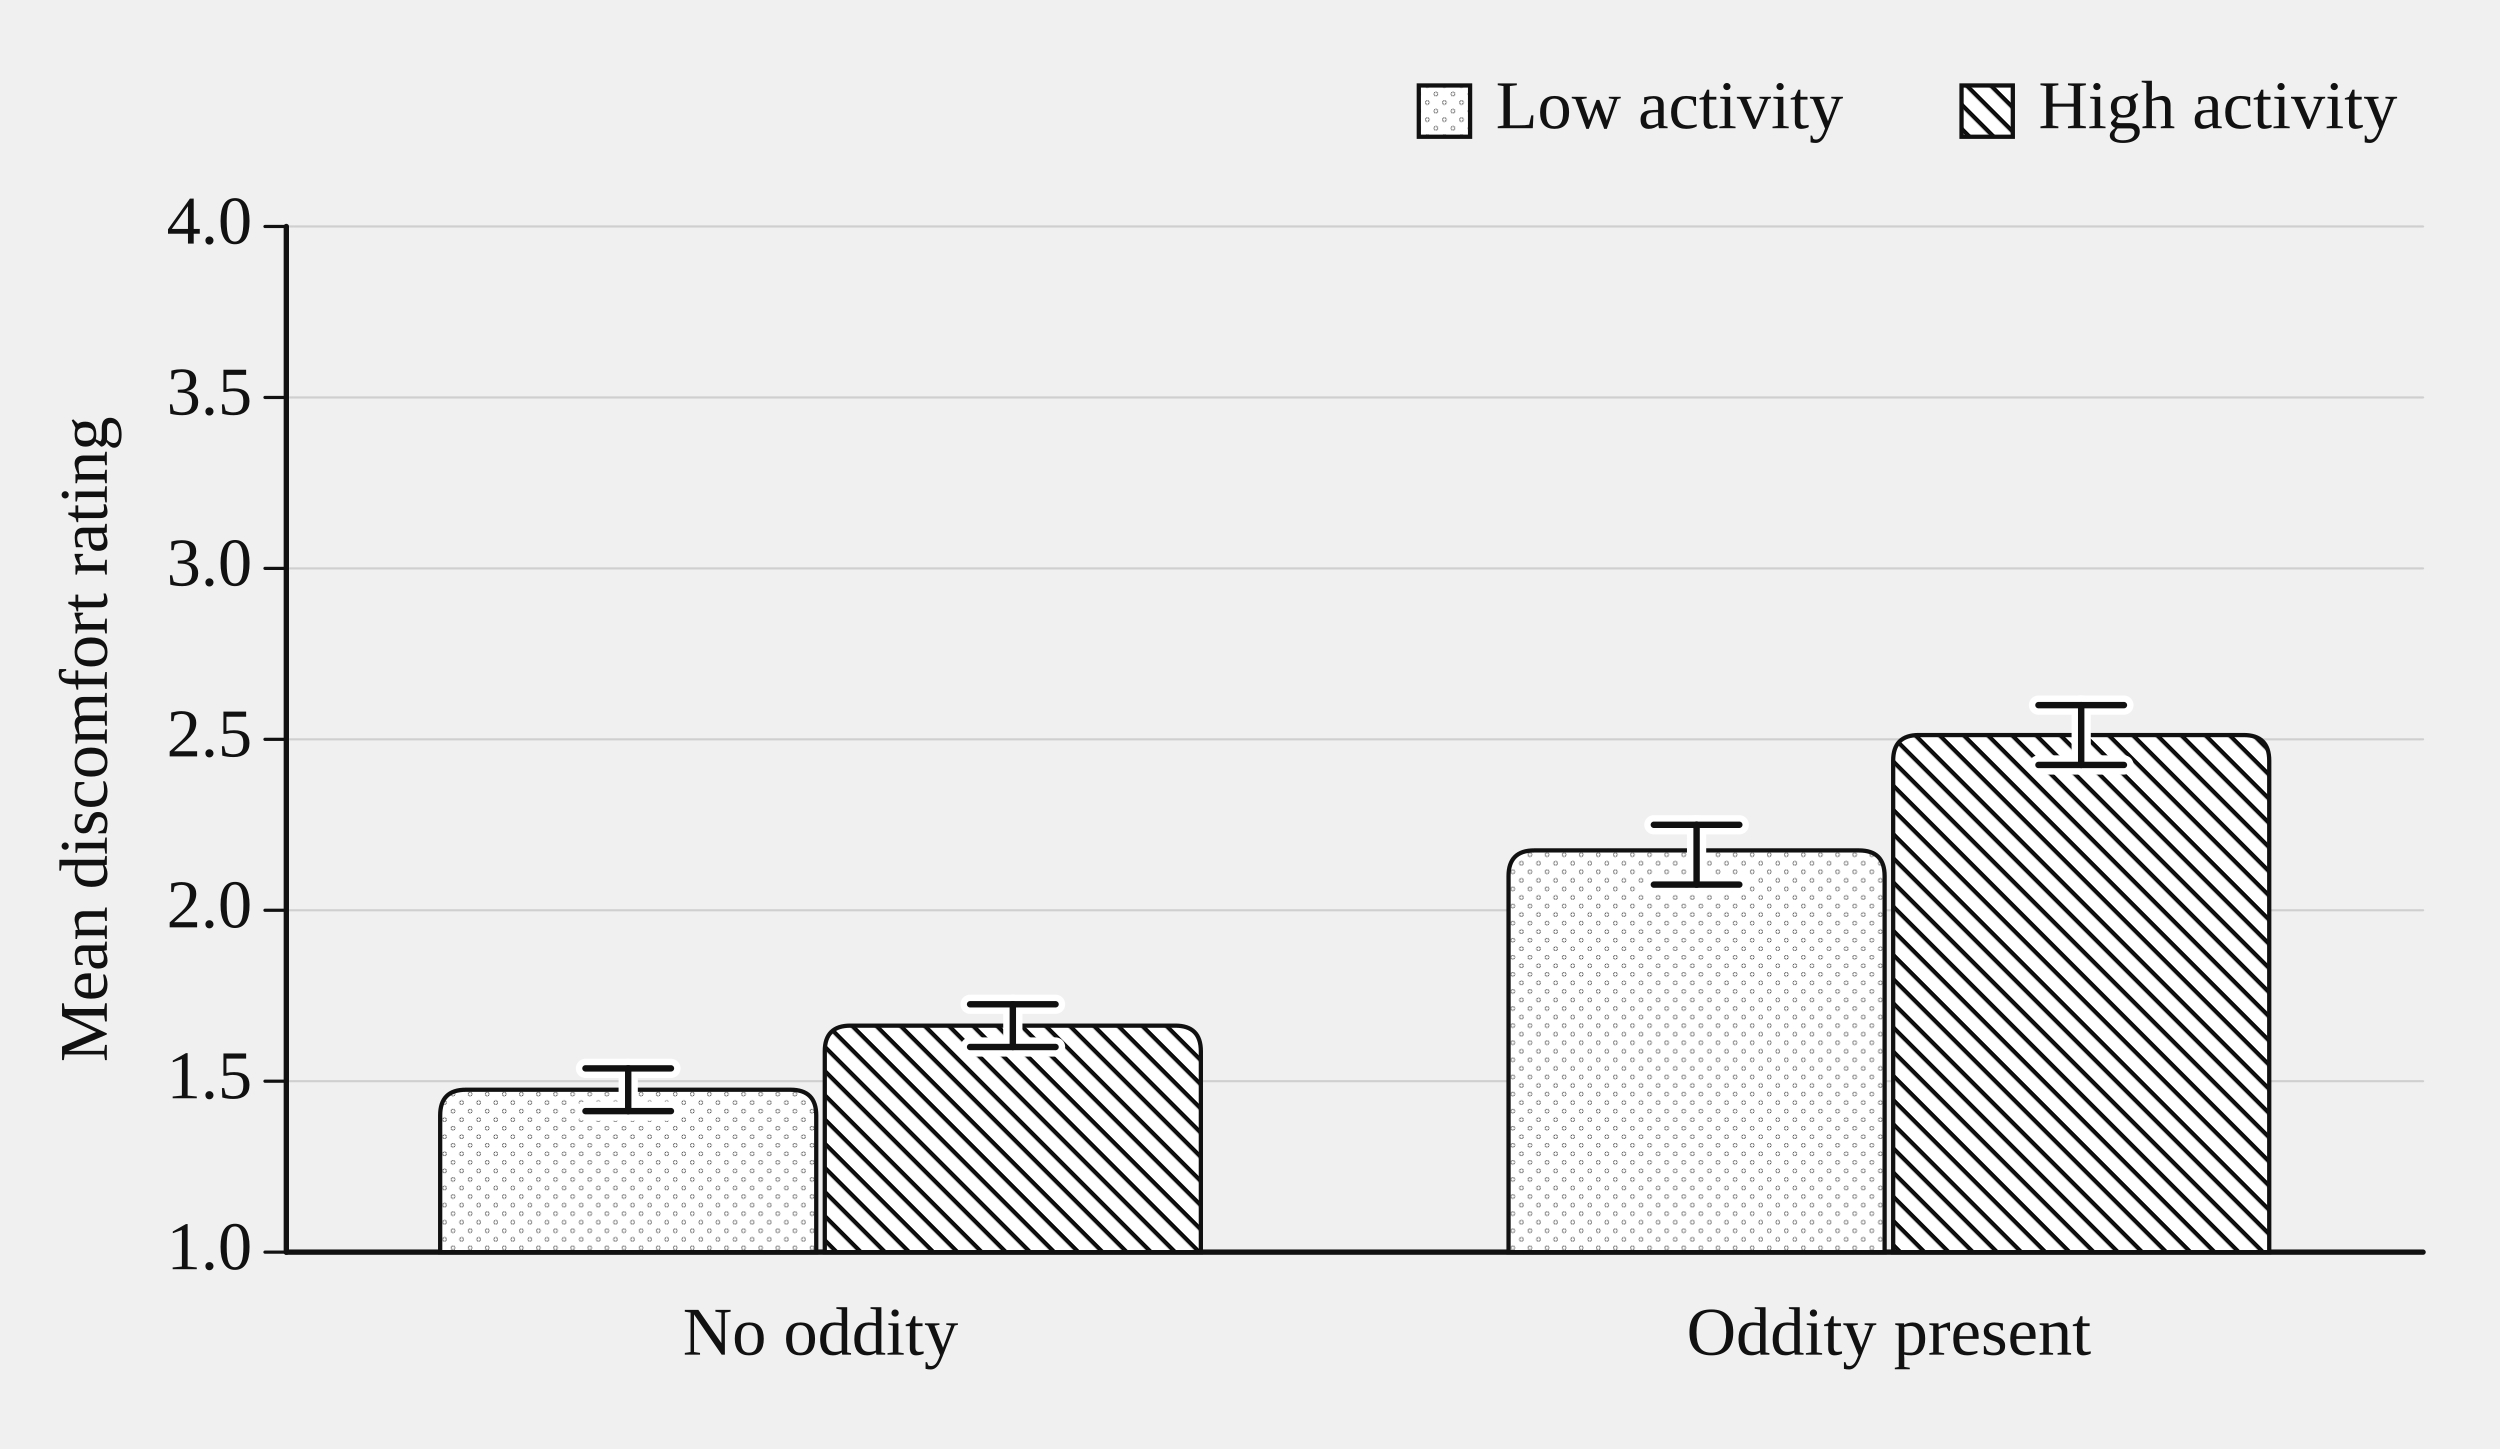
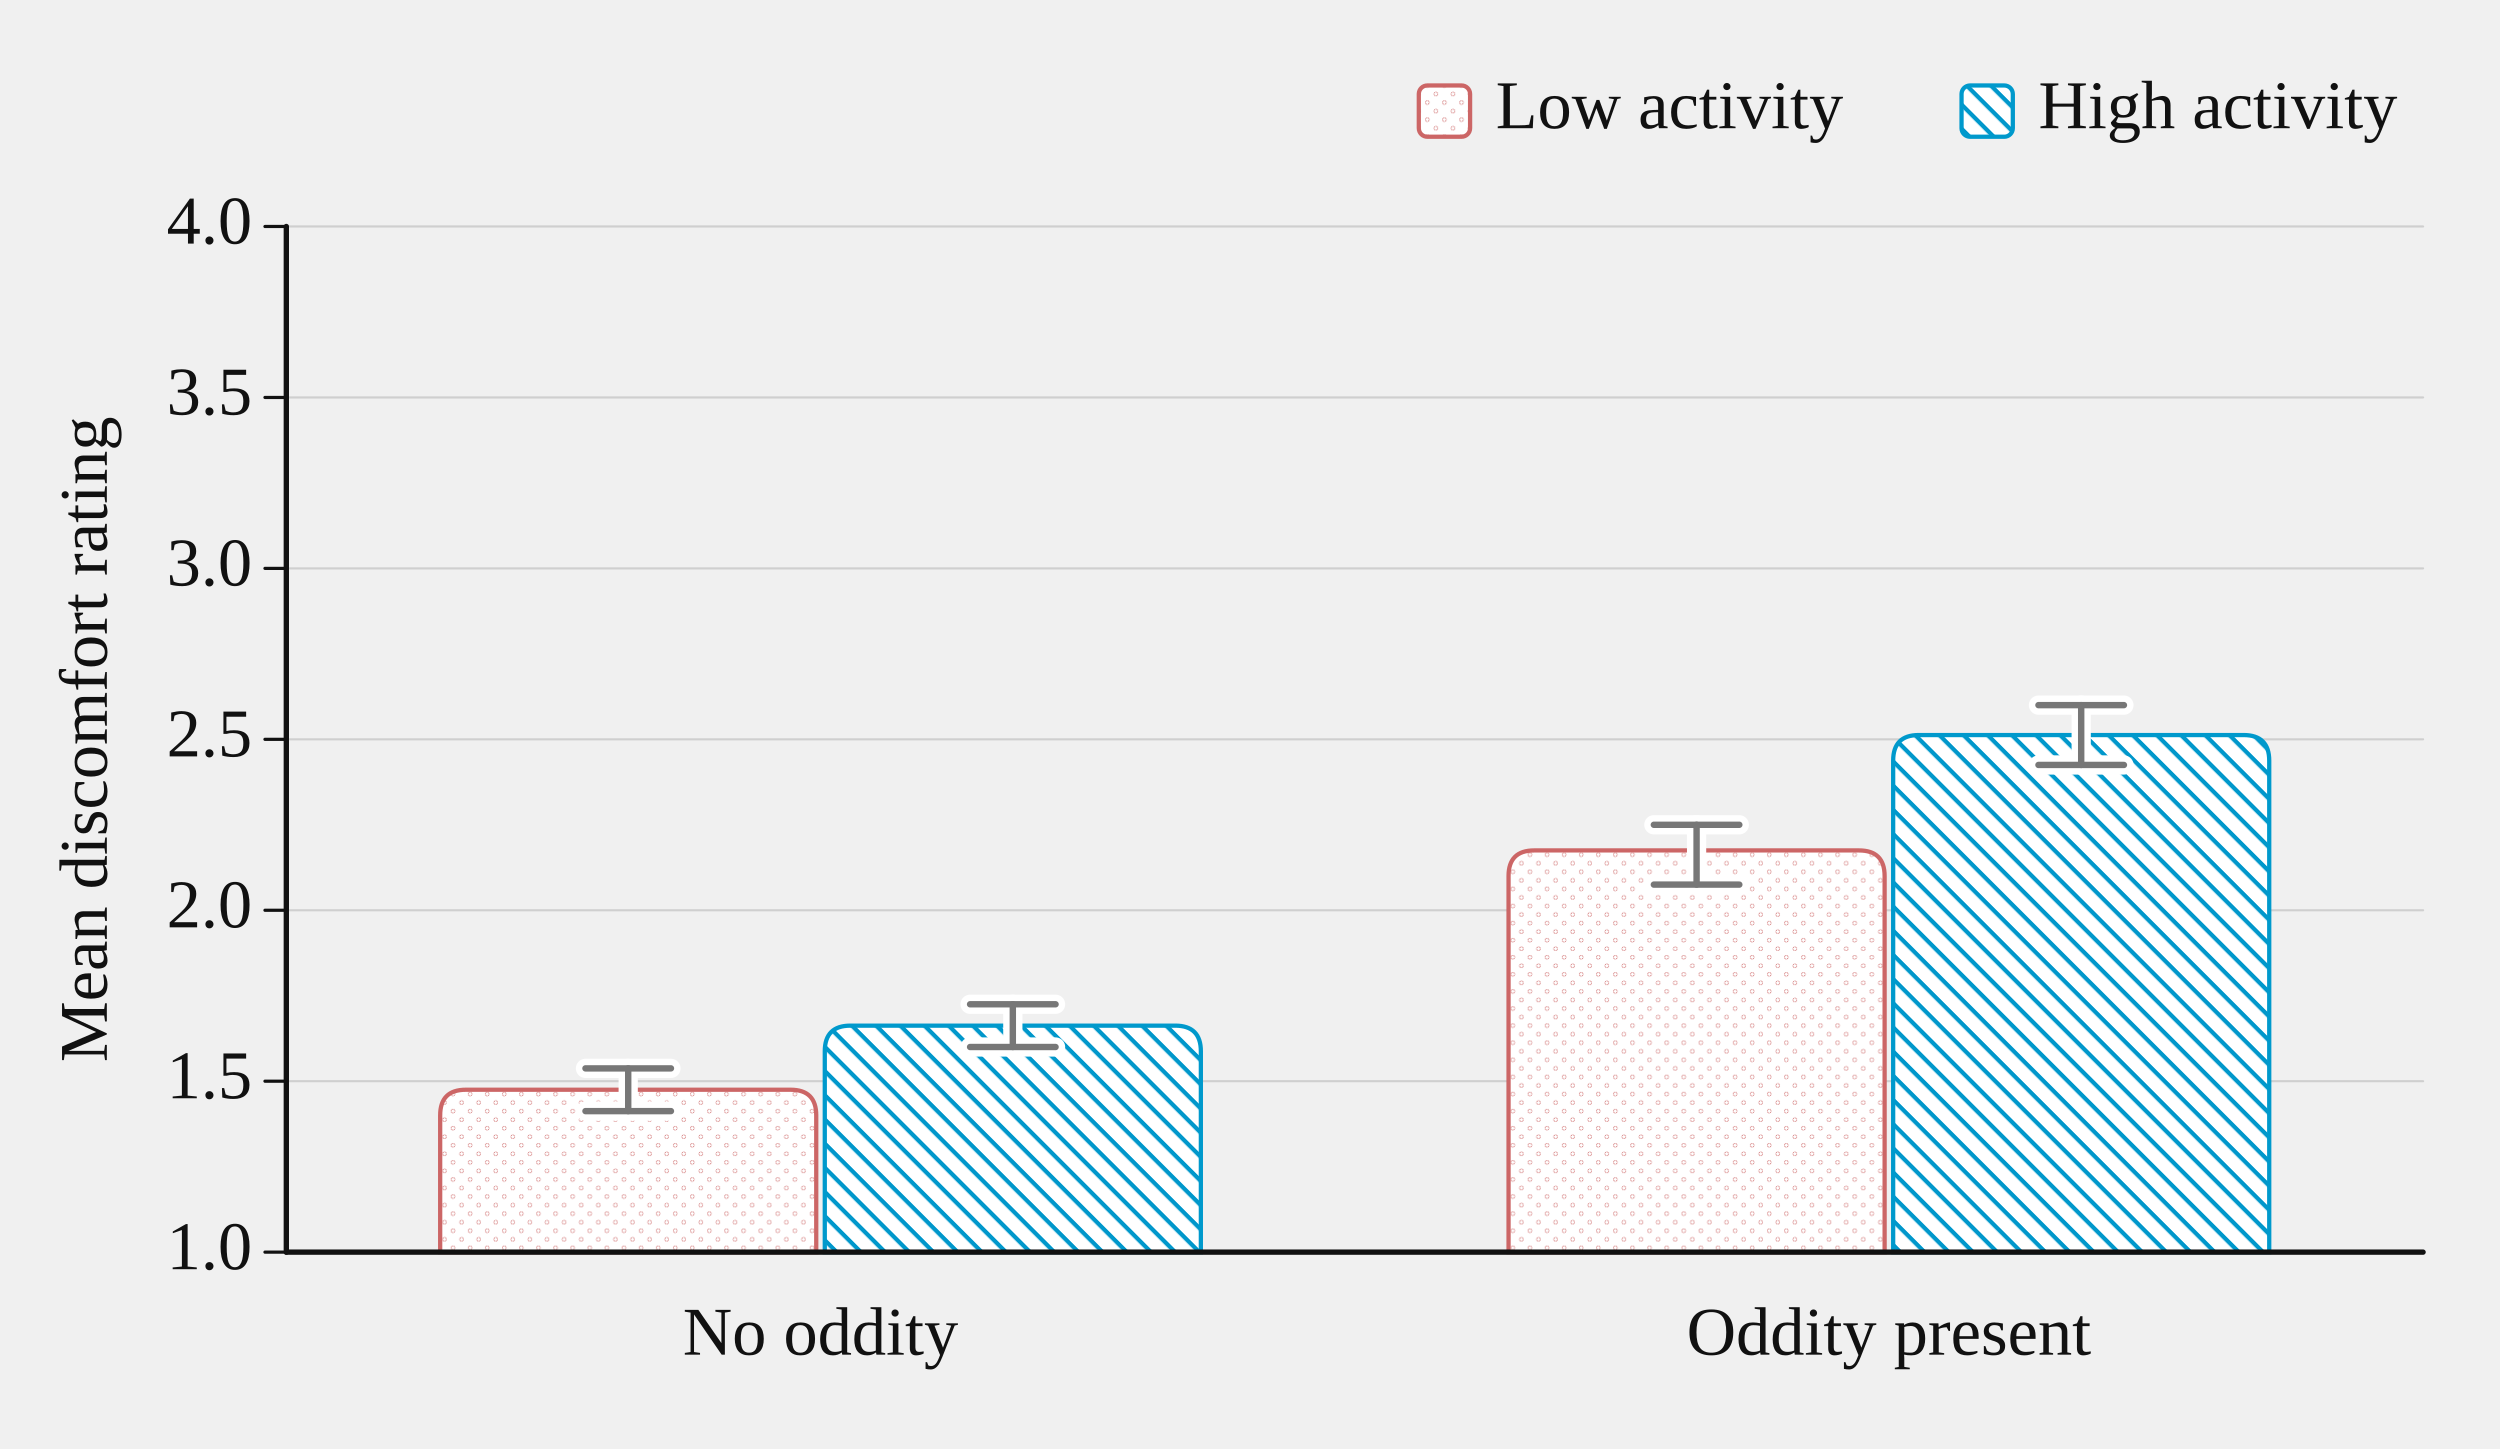
<svg xmlns="http://www.w3.org/2000/svg" viewBox="23 17 585 339" width="585" height="339" role="img">
  <defs>
-     <pattern id="dots" width="4" height="4" patternUnits="userSpaceOnUse" stroke-width="0">
+     <pattern id="dots" class="s3" width="4" height="4" patternUnits="userSpaceOnUse" stroke-width="0">
      <rect x="0" y="0" width="4" height="4" />
      <circle cx="1" cy="1" r=".01" stroke-width="1" />
      <circle cx="3" cy="3" r=".01" stroke-width="1" />
    </pattern>
-     <pattern id="hatch" width="4" height="4" patternUnits="userSpaceOnUse" patternTransform="rotate(45)" stroke-width="0">
+     <pattern id="hatch" class="sA" width="4" height="4" patternUnits="userSpaceOnUse" patternTransform="rotate(45)" stroke-width="0">
      <rect x="0" y="0" width="4" height="4" />
      <line x1="0" y1="0" x2="4" y2="0" stroke-width="2" />
    </pattern>
  </defs>
  <style>
        pattern line,
        pattern circle { 
-             stroke: #111;
+             stroke: inherit;
        }
        pattern rect {
            fill: #FFF;
        }
        line.invert {
            stroke: #FFF;
        }

        rect, line, polygon, path { stroke: #111; }
        polygon, text { fill: #111; }

        @media (prefers-color-scheme: dark) {
-             pattern line,
-             pattern circle { 
-                 stroke: #EEE;
-             }
            pattern rect {
                fill: #111;
            }
            line.invert {
                stroke: #111;
            }

            rect, line, polygon, path { stroke: #ddd; }
            polygon, text { fill: #ddd; }
        }

        text {
            font-family: "Times New Roman", Times, serif;
            font-size: 12pt;
        }
        line {
            stroke-linecap: round;
            stroke-linejoin: miter;
        }
        .italic { font-style: italic; }
        .bold { font-weight: bold; }
        .left { text-anchor: start; }
        .right { text-anchor: end; }
        .center { text-anchor: middle; }
        .small { font-size: 9pt; }
        .bg { fill: transparent; }

        .thick { stroke-width: 1.25; }
        .thin { stroke-width: 0.75; }

        .bar1 { fill: url(#dots); }
        .bar2 { fill: url(#hatch); }
        .grid { stroke-width: .5; opacity: 0.15; }
        .axis { stroke-width: 1.25; }
        .tick { stroke-width: .75; }
        .err_halo { stroke-width: 4.5; }
        .err_line { stroke-width: 1.5; }
+ 
+         .s1 { stroke: #817; } .f1 { fill: #817; }
+         .s2 { stroke: #a35; } .f2 { fill: #a35; }
+         .s3 { stroke: #c66; } .f3 { fill: #c66; }
+         .s4 { stroke: #e94; } .f4 { fill: #e94; }
+         .s5 { stroke: #ed0; } .f5 { fill: #ed0; }
+         .s6 { stroke: #9d5; } .f6 { fill: #9d5; }
+         .s7 { stroke: #4d8; } .f7 { fill: #4d8; }
+         .s8 { stroke: #2cb; } .f8 { fill: #2cb; }
+         .s9 { stroke: #0bc; } .f9 { fill: #0bc; }
+         .sA { stroke: #09c; } .fA { fill: #09c; }
+         .sB { stroke: #36b; } .fB { fill: #36b; }
+         .sC { stroke: #639; } .fC { fill: #639; }
+         .sX { stroke: #777; } .fX { fill: #777; }
    </style>
  <rect x="23" y="17" width="585" height="339" rx="16" stroke-width="0.001" class="bg" />
  <line x1="90" y1="270" x2="590" y2="270" class="grid" />
  <line x1="90" y1="230" x2="590" y2="230" class="grid" />
  <line x1="90" y1="190" x2="590" y2="190" class="grid" />
  <line x1="90" y1="150" x2="590" y2="150" class="grid" />
  <line x1="90" y1="110" x2="590" y2="110" class="grid" />
  <line x1="90" y1="70" x2="590" y2="70" class="grid" />
-   <line x1="90" y1="70" x2="90" y2="310" class="axis" />
-   <line x1="90" y1="310" x2="590" y2="310" class="axis" />
  <line x1="85" y1="310" x2="90" y2="310" class="tick" />
  <line x1="85" y1="270" x2="90" y2="270" class="tick" />
  <line x1="85" y1="230" x2="90" y2="230" class="tick" />
  <line x1="85" y1="190" x2="90" y2="190" class="tick" />
  <line x1="85" y1="150" x2="90" y2="150" class="tick" />
  <line x1="85" y1="110" x2="90" y2="110" class="tick" />
  <line x1="85" y1="70" x2="90" y2="70" class="tick" />
  <text x="82" y="314" class="right">1.0</text>
  <text x="82" y="274" class="right">1.5</text>
  <text x="82" y="234" class="right">2.0</text>
  <text x="82" y="194" class="right">2.5</text>
  <text x="82" y="154" class="right">3.0</text>
  <text x="82" y="114" class="right">3.5</text>
  <text x="82" y="74" class="right">4.0</text>
  <text class="center" transform="rotate(-90 48 190)" x="48" y="190">Mean discomfort rating</text>
-   <path d="M126,310 L126,278 Q126,272 132,272 L208,272 Q214,272 214,278 L214,310 Z" class="bar1" />
-   <path d="M216,310 L216,263 Q216,257 222,257 L298,257 Q304,257 304,263 L304,310 Z" class="bar2" />
-   <path d="M376,310 L376,222 Q376,216 382,216 L458,216 Q464,216 464,222 L464,310 Z" class="bar1" />
-   <path d="M466,310 L466,195 Q466,189 472,189 L548,189 Q554,189 554,195 L554,310 Z" class="bar2" />
+   <path d="M126,310 L126,278 Q126,272 132,272 L208,272 Q214,272 214,278 L214,310 Z" class="bar1 s3" />
+   <path d="M216,310 L216,263 Q216,257 222,257 L298,257 Q304,257 304,263 L304,310 Z" class="bar2 sA" />
+   <path d="M376,310 L376,222 Q376,216 382,216 L458,216 Q464,216 464,222 L464,310 Z" class="bar1 s3" />
+   <path d="M466,310 L466,195 Q466,189 472,189 L548,189 Q554,189 554,195 L554,310 Z" class="bar2 sA" />
+   <line x1="90" y1="70" x2="90" y2="310" class="axis" />
+   <line x1="90" y1="310" x2="590" y2="310" class="axis" />
  <line x1="170" y1="277" x2="170" y2="267" class="err_halo invert" />
  <line x1="160" y1="277" x2="180" y2="277" class="err_halo invert" />
  <line x1="160" y1="267" x2="180" y2="267" class="err_halo invert" />
-   <line x1="170" y1="277" x2="170" y2="267" class="err_line" />
-   <line x1="160" y1="277" x2="180" y2="277" class="err_line" />
-   <line x1="160" y1="267" x2="180" y2="267" class="err_line" />
+   <line x1="170" y1="277" x2="170" y2="267" class="err_line sX" />
+   <line x1="160" y1="277" x2="180" y2="277" class="err_line sX" />
+   <line x1="160" y1="267" x2="180" y2="267" class="err_line sX" />
  <line x1="260" y1="262" x2="260" y2="252" class="err_halo invert" />
  <line x1="250" y1="262" x2="270" y2="262" class="err_halo invert" />
  <line x1="250" y1="252" x2="270" y2="252" class="err_halo invert" />
-   <line x1="260" y1="262" x2="260" y2="252" class="err_line" />
-   <line x1="250" y1="262" x2="270" y2="262" class="err_line" />
-   <line x1="250" y1="252" x2="270" y2="252" class="err_line" />
+   <line x1="260" y1="262" x2="260" y2="252" class="err_line sX" />
+   <line x1="250" y1="262" x2="270" y2="262" class="err_line sX" />
+   <line x1="250" y1="252" x2="270" y2="252" class="err_line sX" />
  <line x1="420" y1="224" x2="420" y2="210" class="err_halo invert" />
  <line x1="410" y1="224" x2="430" y2="224" class="err_halo invert" />
  <line x1="410" y1="210" x2="430" y2="210" class="err_halo invert" />
-   <line x1="420" y1="224" x2="420" y2="210" class="err_line" />
-   <line x1="410" y1="224" x2="430" y2="224" class="err_line" />
-   <line x1="410" y1="210" x2="430" y2="210" class="err_line" />
+   <line x1="420" y1="224" x2="420" y2="210" class="err_line sX" />
+   <line x1="410" y1="224" x2="430" y2="224" class="err_line sX" />
+   <line x1="410" y1="210" x2="430" y2="210" class="err_line sX" />
  <line x1="510" y1="196" x2="510" y2="182" class="err_halo invert" />
  <line x1="500" y1="196" x2="520" y2="196" class="err_halo invert" />
  <line x1="500" y1="182" x2="520" y2="182" class="err_halo invert" />
-   <line x1="510" y1="196" x2="510" y2="182" class="err_line" />
-   <line x1="500" y1="196" x2="520" y2="196" class="err_line" />
-   <line x1="500" y1="182" x2="520" y2="182" class="err_line" />
+   <line x1="510" y1="196" x2="510" y2="182" class="err_line sX" />
+   <line x1="500" y1="196" x2="520" y2="196" class="err_line sX" />
+   <line x1="500" y1="182" x2="520" y2="182" class="err_line sX" />
  <text x="215" y="334" class="center">No oddity</text>
  <text x="465" y="334" class="center">Oddity present</text>
-   <rect x="355" y="37" width="12" height="12" class="bar1" />
+   <rect x="355" y="37" width="12" height="12" rx="2" class="bar1 s3" />
  <text x="373" y="47" class="left">Low activity</text>
-   <rect x="482" y="37" width="12" height="12" class="bar2" />
+   <rect x="482" y="37" width="12" height="12" rx="2" class="bar2 sA" />
  <text x="500" y="47" class="left">High activity</text>
</svg>
